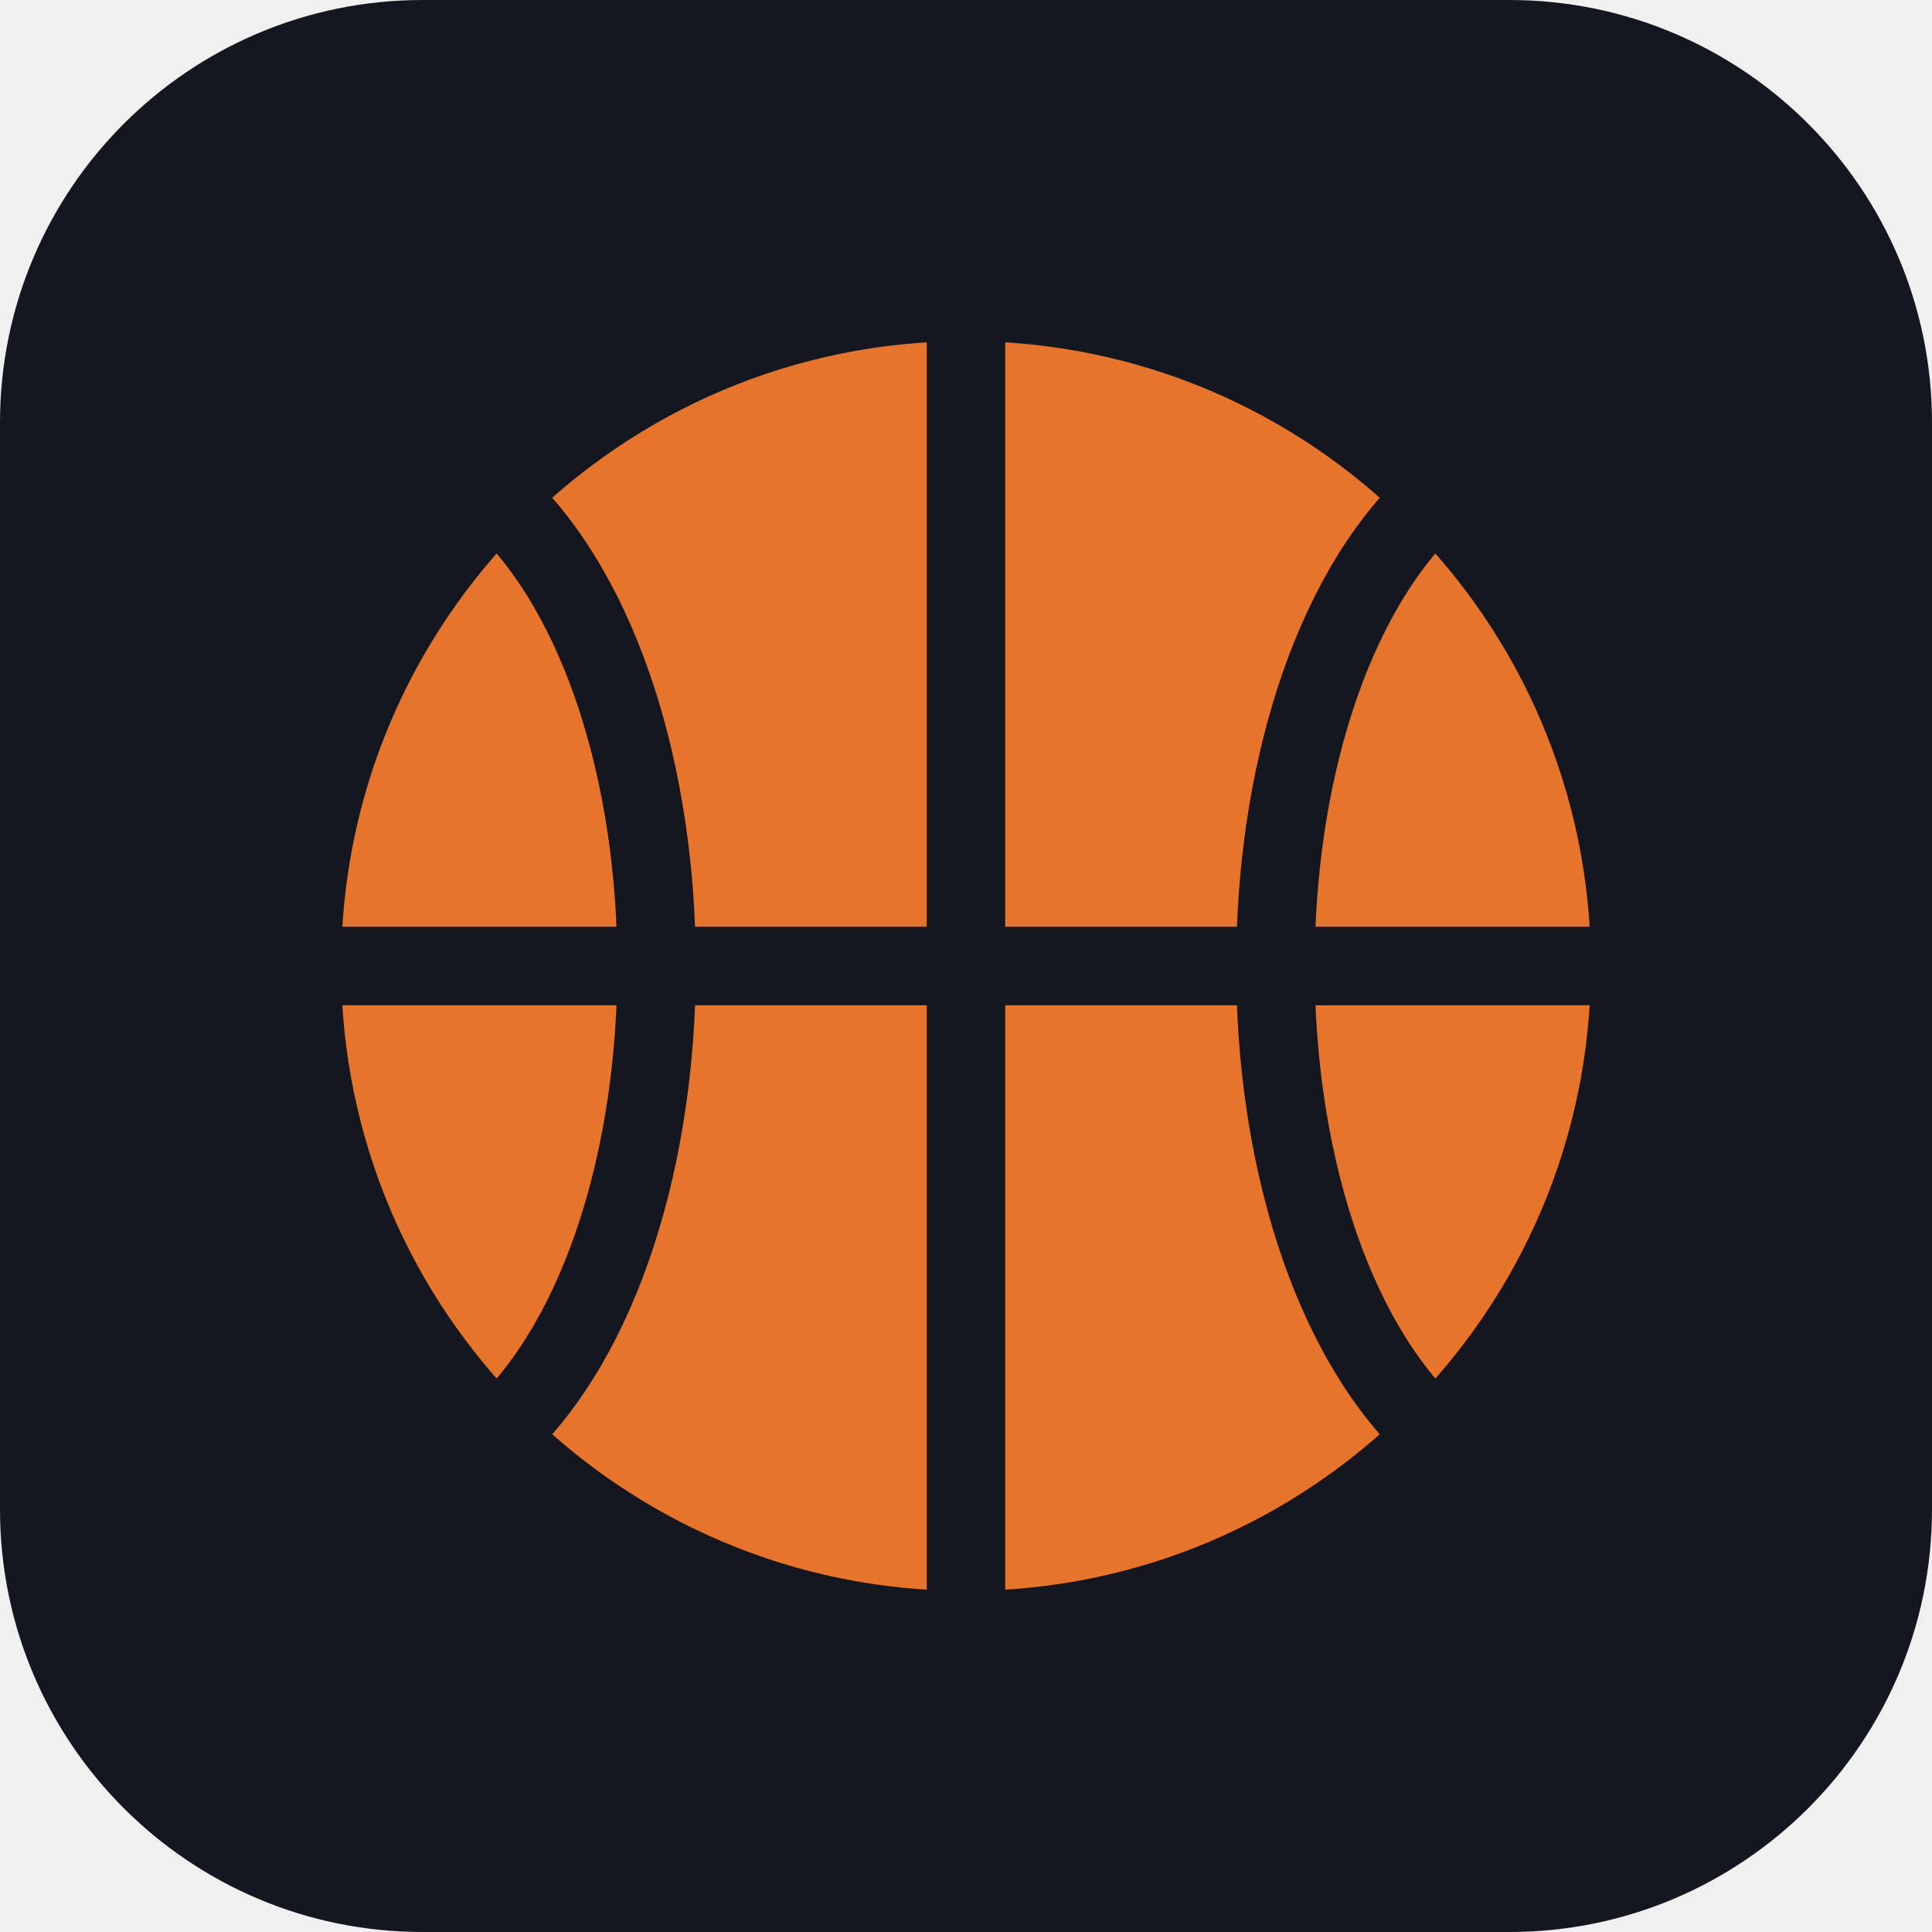
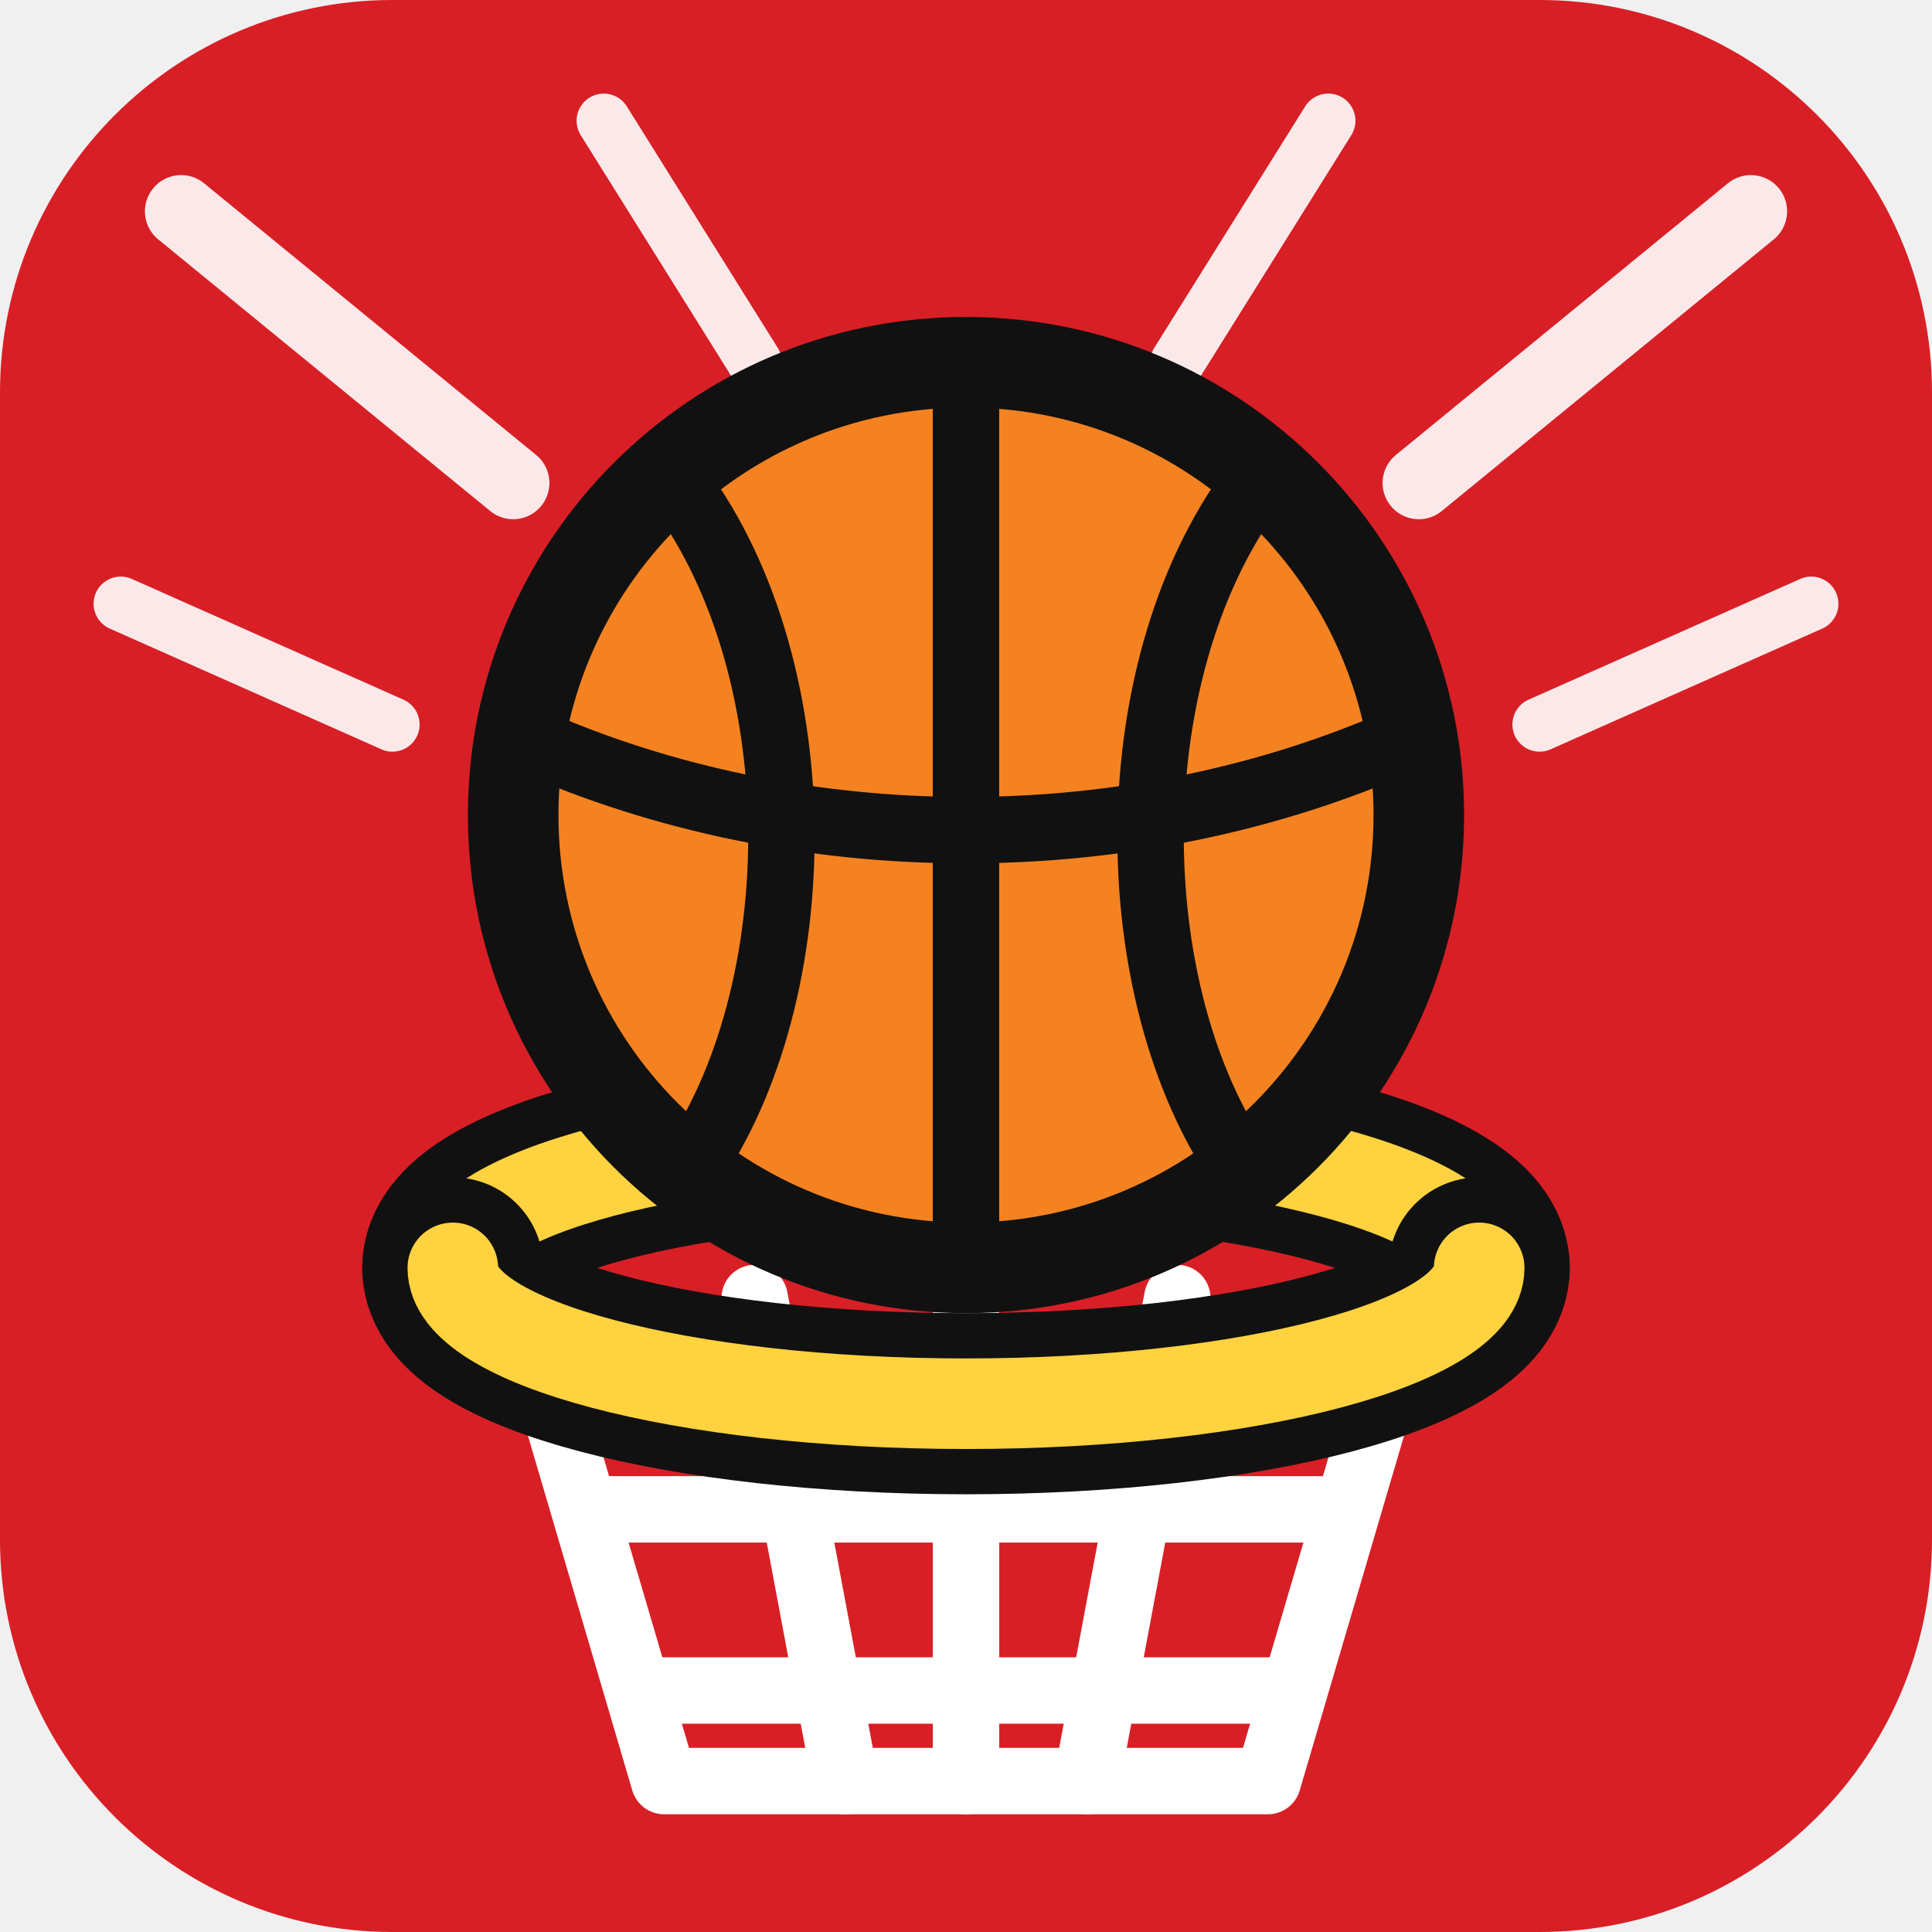
<svg xmlns="http://www.w3.org/2000/svg" viewBox="0 0 64 64">
-   <rect width="64" height="64" rx="14" fill="#14171f" />
-   <circle cx="32" cy="32" r="22" fill="#e8742c" />
-   <g fill="none" stroke="#14171f" stroke-width="2.6" stroke-linecap="round">
-     <circle cx="32" cy="32" r="22" />
-     <path d="M10 32h44M32 10v44" />
-     <path d="M16.5 16.5c7 6.5 7 24.5 0 31M47.5 16.5c-7 6.5-7 24.5 0 31" />
+   <rect width="64" height="64" rx="13" fill="#d81f26" />
+   <g stroke="#fff" stroke-linecap="round" opacity="0.9">
+     <path d="M6 7l11 9" stroke-width="2.4" />
+     <path d="M4 20l9 4" stroke-width="1.8" />
+     <path d="M20 4l5 8" stroke-width="1.8" />
+     <path d="M58 7L47 16" stroke-width="2.4" />
+     <path d="M60 20l-9 4" stroke-width="1.8" />
+     <path d="M44 4l-5 8" stroke-width="1.8" />
  </g>
+   <g fill="none" stroke="#fff" stroke-width="2.2" stroke-linecap="round" stroke-linejoin="round">
+     <path d="M17 42l5 17h20l5-17" />
+     <path d="M25 43l3 16M32 43v16M39 43l-3 16M19.5 50h25M21.5 56h21" />
+   </g>
+   <path d="M15 42a17 4.5 0 0 1 34 0" fill="none" stroke="#111" stroke-width="6" stroke-linecap="round" />
+   <path d="M15 42a17 4.5 0 0 1 34 0" fill="none" stroke="#ffd23f" stroke-width="3" stroke-linecap="round" />
+   <circle cx="32" cy="27" r="15" fill="#f58220" stroke="#111" stroke-width="3" />
+   <g fill="none" stroke="#111" stroke-width="2.2" stroke-linecap="round">
+     <path d="M17.5 24.5c9 4 20 4 29 0" />
+     <path d="M32 12v30" />
+     <path d="M22 15.5c5 6 5 17 1 23M42 15.5c-5 6-5 17-1 23" />
+   </g>
+   <path d="M15 42a17 4.5 0 0 0 34 0" fill="none" stroke="#111" stroke-width="6" stroke-linecap="round" />
+   <path d="M15 42a17 4.5 0 0 0 34 0" fill="none" stroke="#ffd23f" stroke-width="3" stroke-linecap="round" />
</svg>
